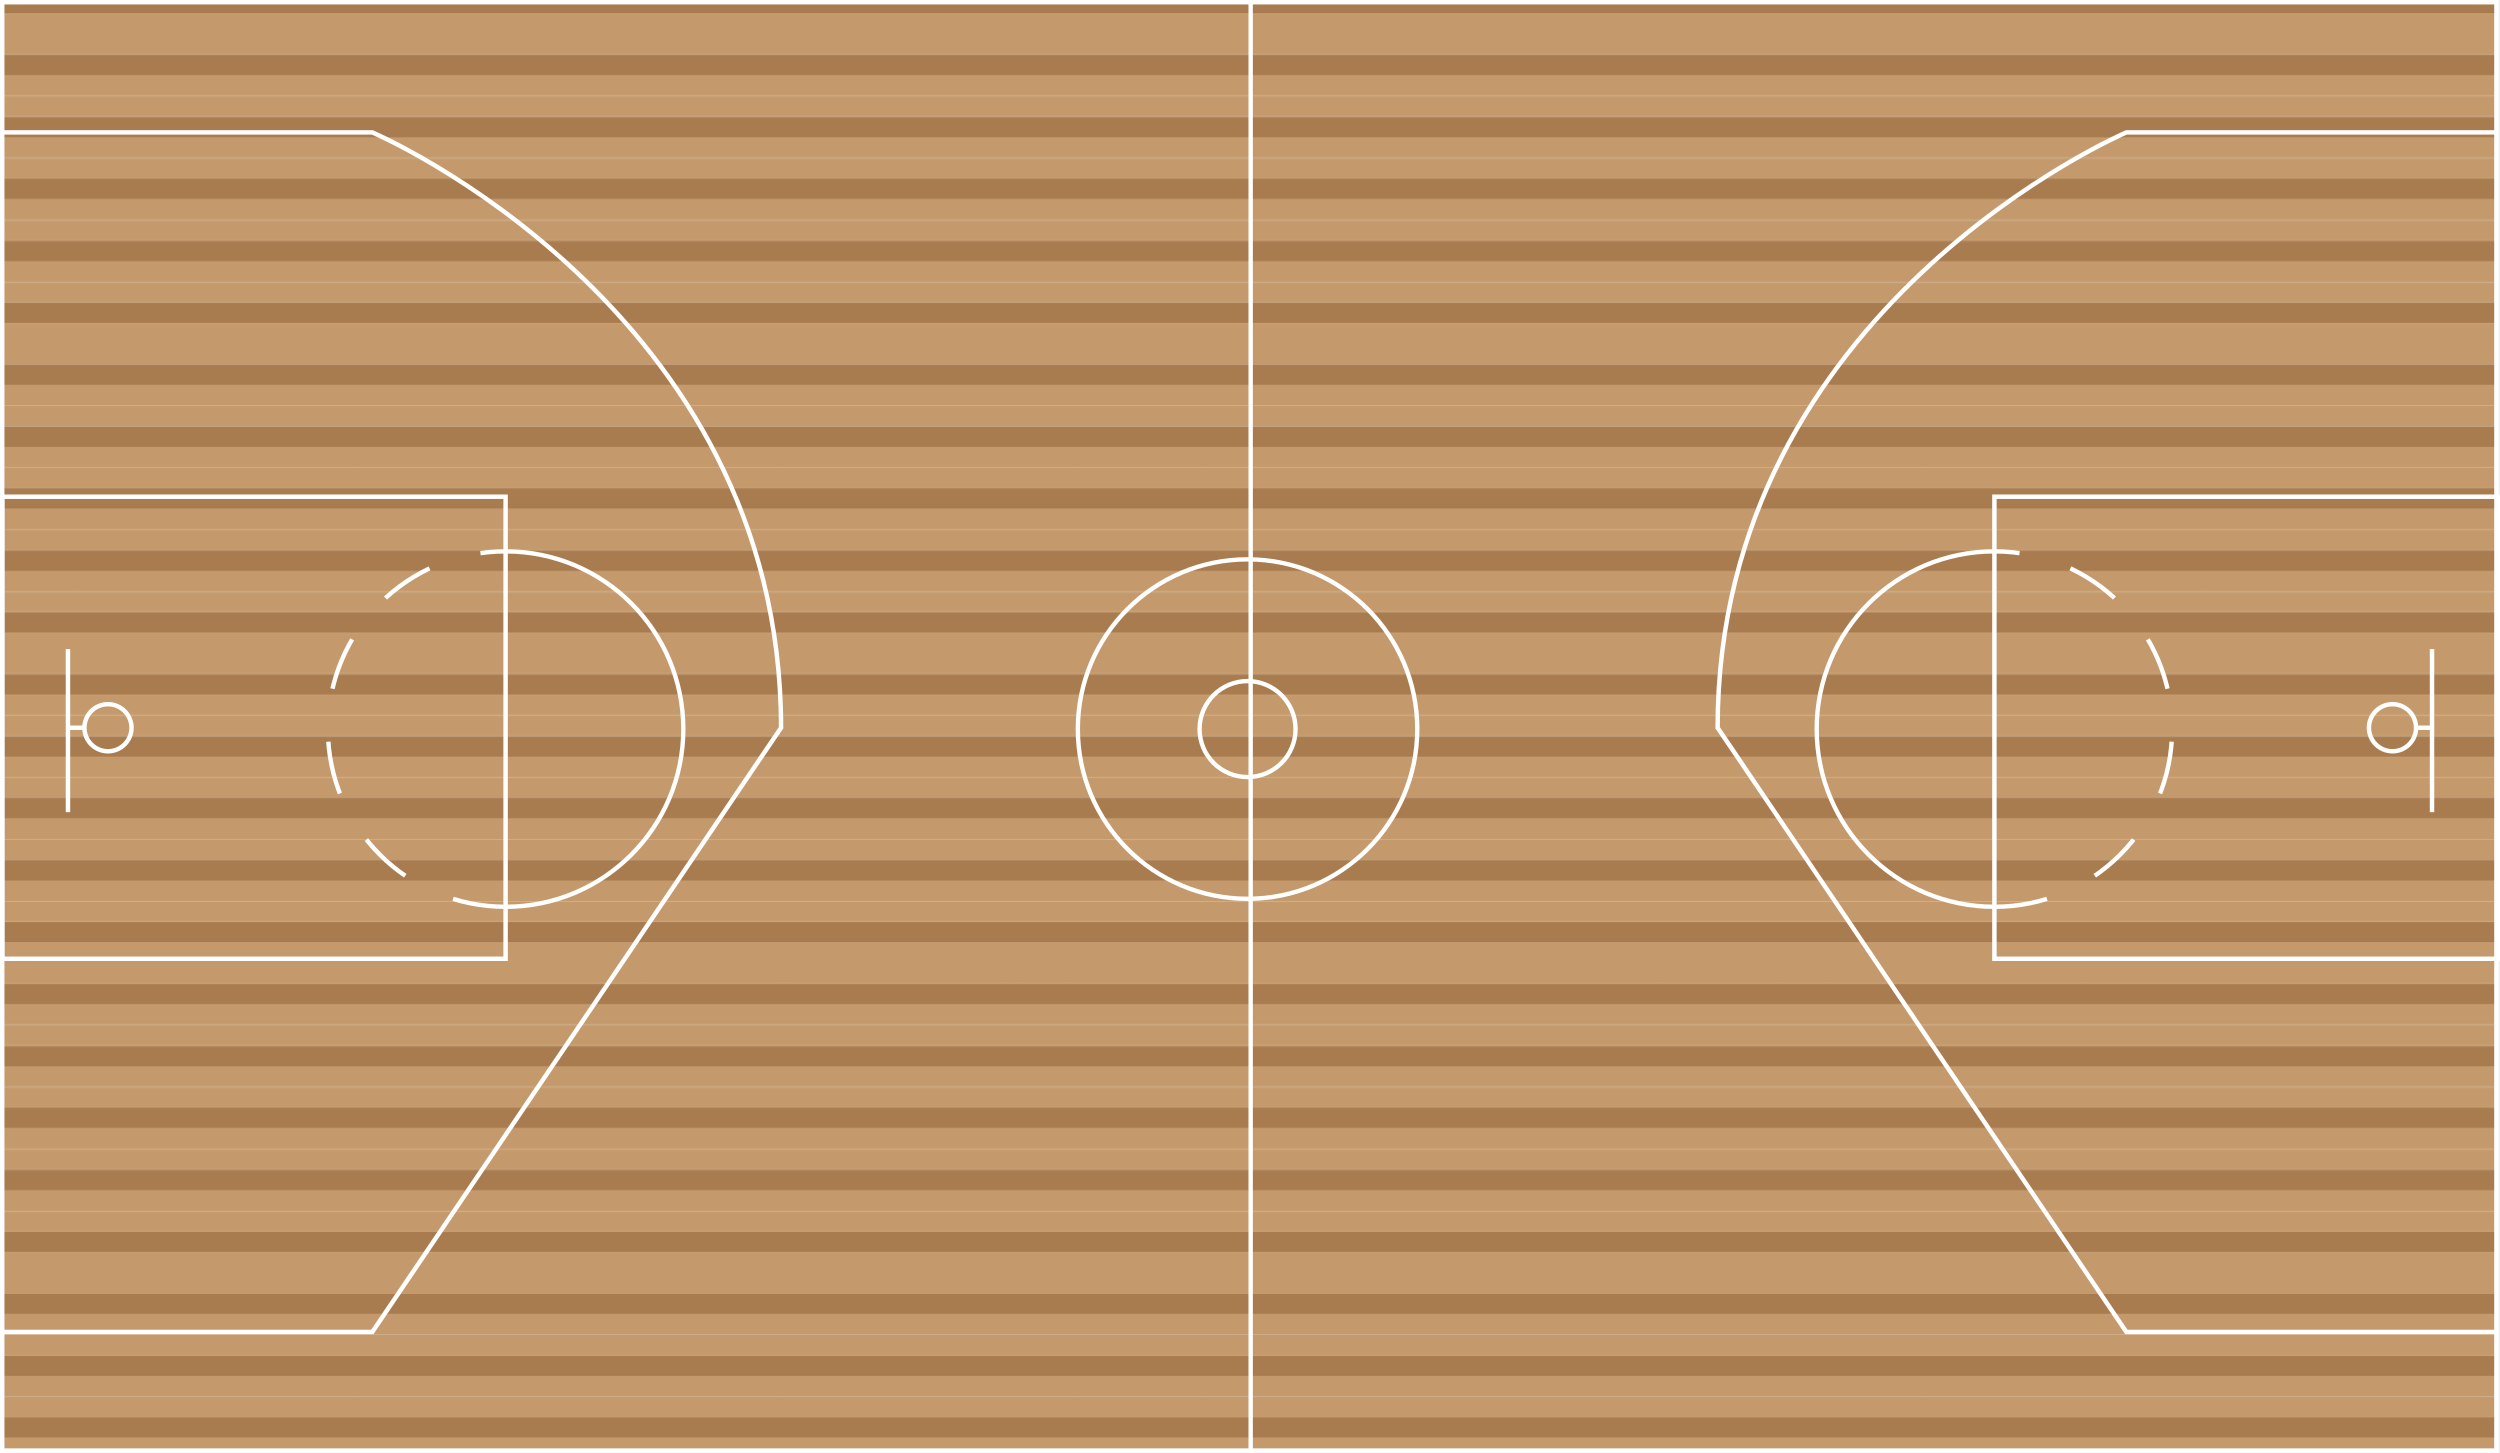
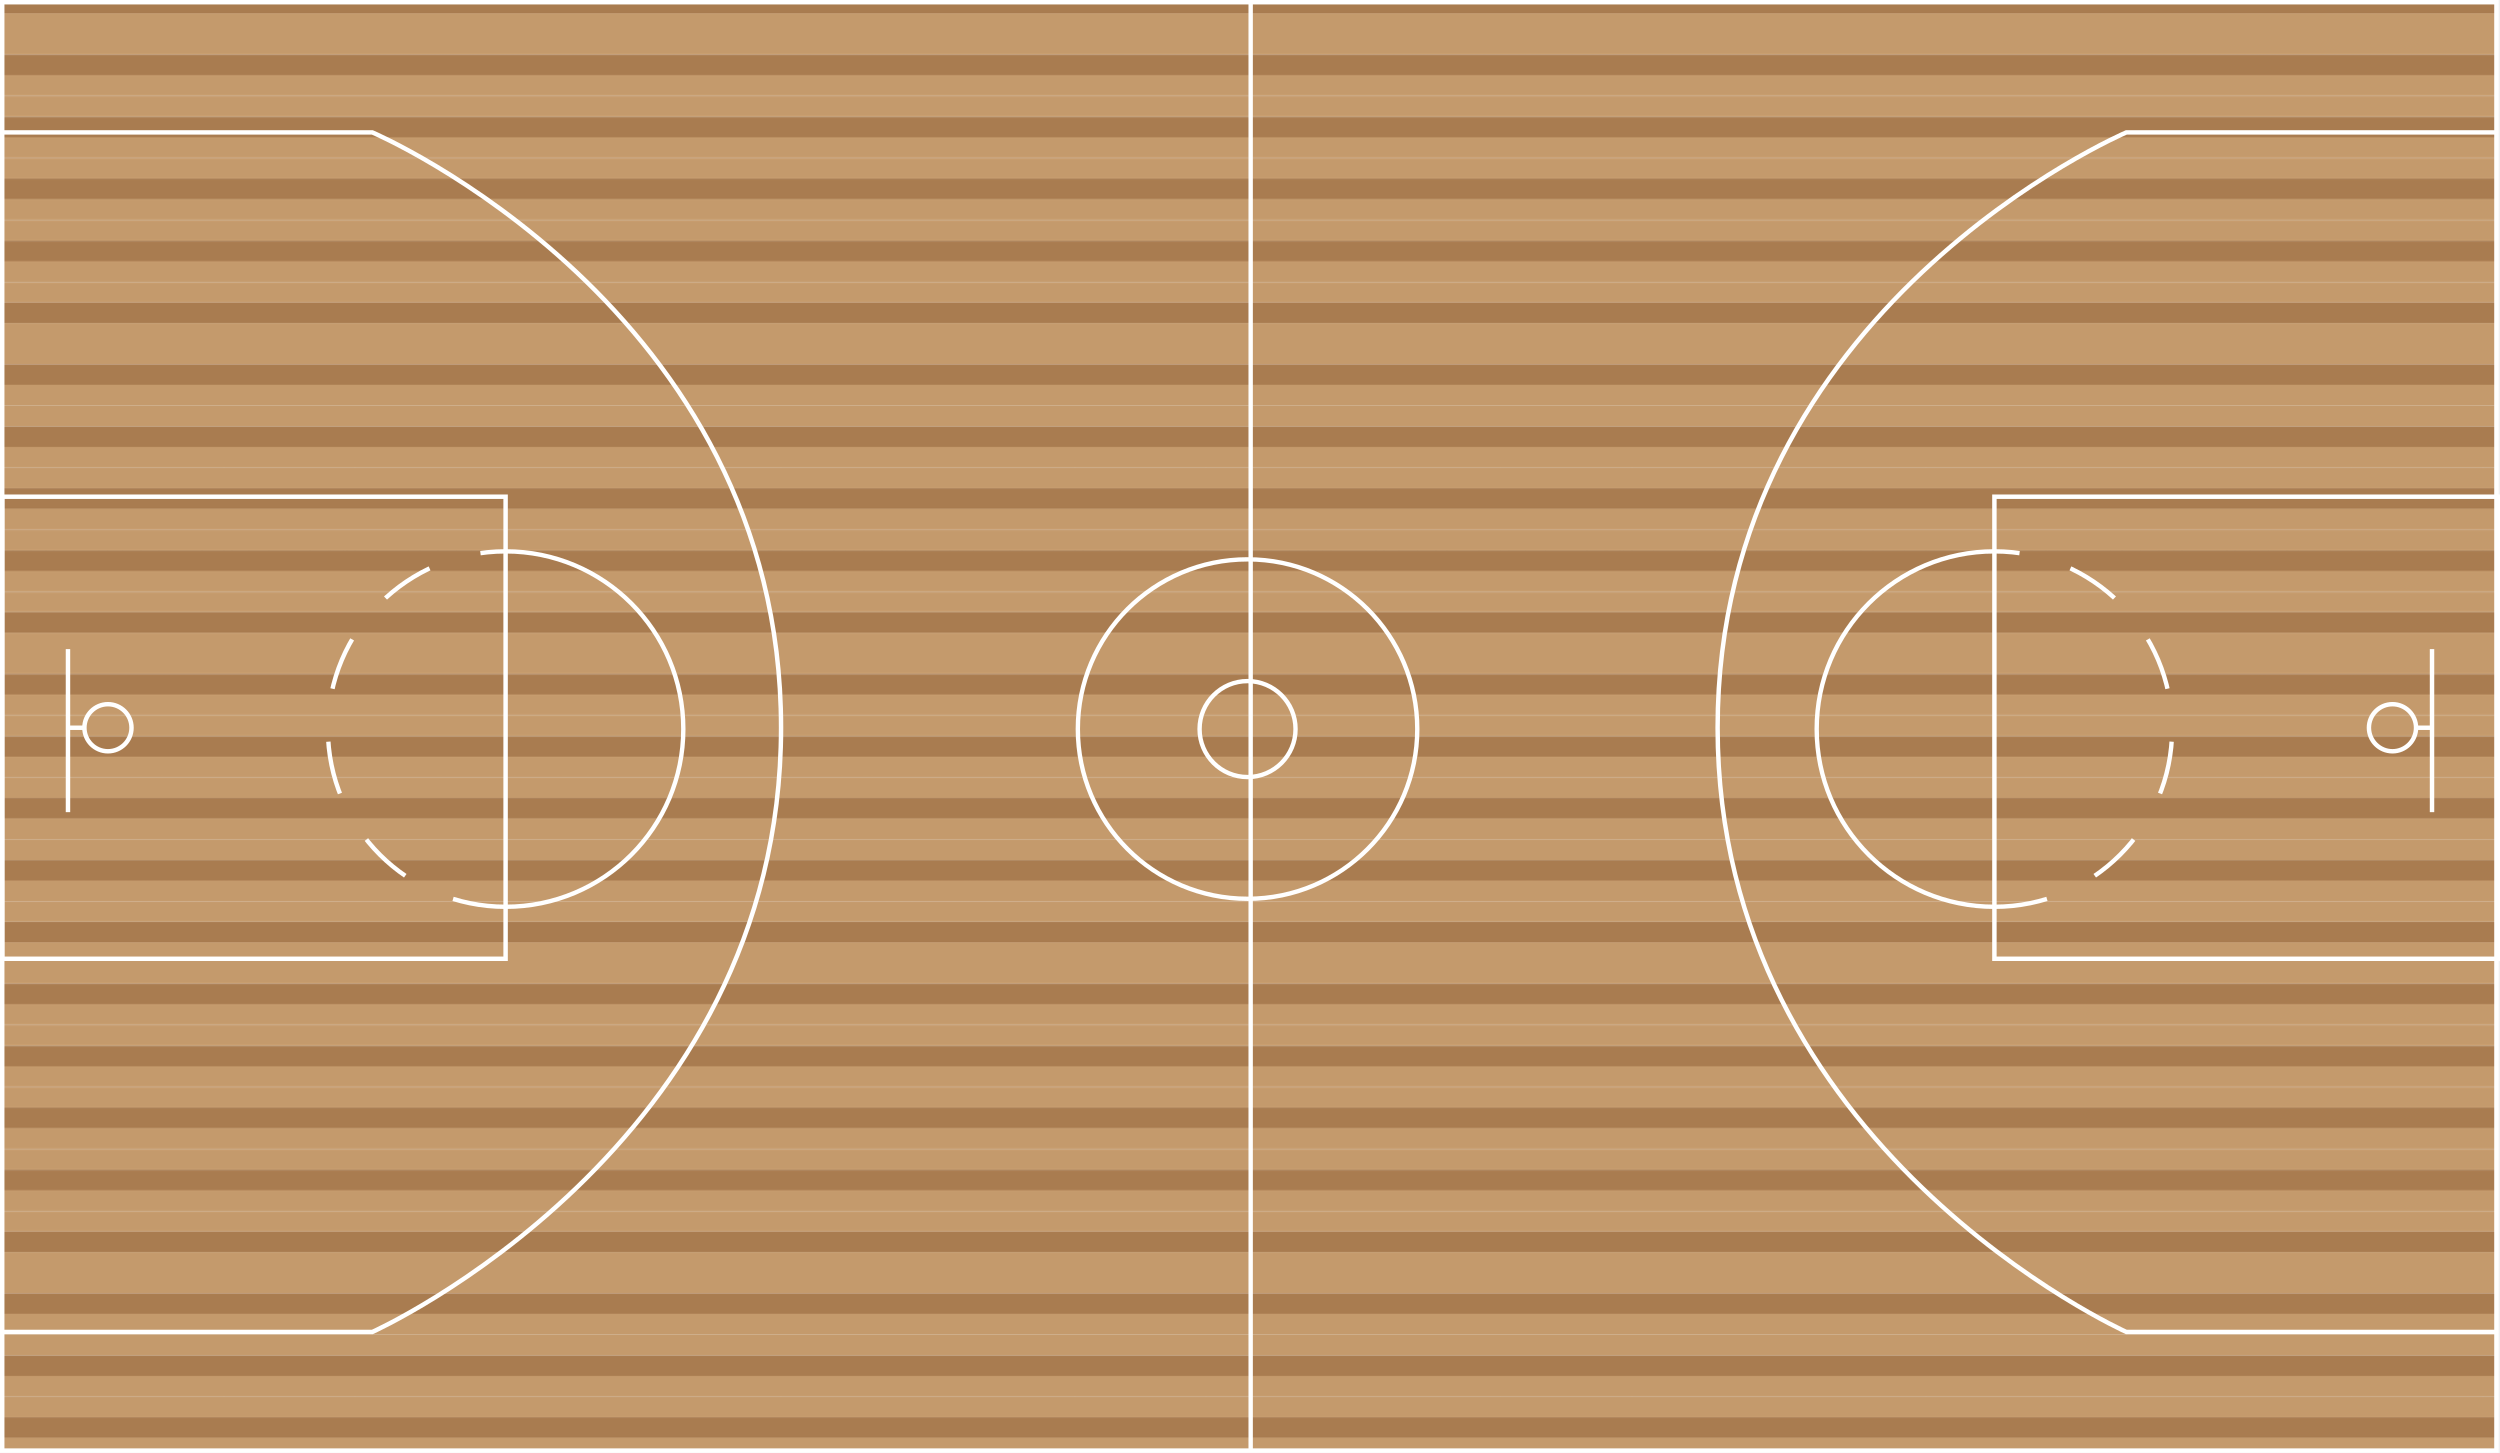
- <svg xmlns="http://www.w3.org/2000/svg" viewBox="0 0 562.7 327" enable-background="new 0 0 562.7 327">
-   <style type="text/css">.st0{fill:none;} .st1{fill:#C49A6C;} .st2{fill:#A97C50;} .st3{fill:url(#New_Pattern);stroke:#FFFFFF;stroke-miterlimit:10;} .st4{fill:none;stroke:#FFFFFF;stroke-miterlimit:10;} .st5{fill:none;stroke:#FFFFFF;stroke-width:0.985;stroke-miterlimit:10;} .st6{fill:none;stroke:#FFFFFF;stroke-width:0.985;stroke-miterlimit:10;stroke-dasharray:12;}</style>
-   <pattern x="-86.9" y="-131.7" width="92.5" height="69.7" patternUnits="userSpaceOnUse" id="New_Pattern" viewBox="0 -69.7 92.5 69.7" overflow="visible">
-     <path class="st0" d="M0-69.7h92.5v69.7h-92.5z" />
-     <path class="st1" d="M92.5-9.3h-92.5v-4.6h92.5z" />
-     <path class="st2" d="M92.5-4.6h-92.5v-4.7h92.5z" />
-     <path class="st1" d="M92.5 0h-92.5v-4.7h92.5zM92.5-23.2h-92.5v-4.7h92.5z" />
-     <path class="st2" d="M92.5-18.5h-92.5v-4.7h92.5z" />
-     <path class="st1" d="M92.5-13.9h-92.5v-4.7h92.5zM92.5-37.2h-92.5v-4.6h92.5z" />
-     <path class="st2" d="M92.5-32.5h-92.5v-4.7h92.5z" />
-     <path class="st1" d="M92.5-27.9h-92.5v-4.7h92.5zM92.5-51.1h-92.5v-4.7h92.5z" />
-     <path class="st2" d="M92.5-46.4h-92.5v-4.7h92.5z" />
-     <path class="st1" d="M92.5-41.8h-92.5v-4.7h92.5zM92.5-65.1h-92.5v-4.6h92.5z" />
-     <path class="st2" d="M92.5-60.4h-92.5v-4.7h92.5z" />
-     <path class="st1" d="M92.5-55.8h-92.5v-4.7h92.5z" />
+ <svg xmlns="http://www.w3.org/2000/svg" version="1.1" id="Layer_1" x="0px" y="0px" viewBox="0 0 562.7 327" style="enable-background:new 0 0 562.7 327;" xml:space="preserve">
+   <style type="text/css">
+ 	.st0{fill:none;}
+ 	.st1{fill:#C49A6C;}
+ 	.st2{fill:#A97C50;}
+ 	.st3{fill:url(#New_Pattern);stroke:#FFFFFF;stroke-miterlimit:10;}
+ 	.st4{fill:none;stroke:#FFFFFF;stroke-miterlimit:10;}
+ 	.st5{fill:none;stroke:#FFFFFF;stroke-width:0.985;stroke-miterlimit:10;}
+ 	.st6{fill:none;stroke:#FFFFFF;stroke-width:0.985;stroke-miterlimit:10;stroke-dasharray:12;}
+ </style>
+   <pattern x="-86.9" y="-131.7" width="92.5" height="69.7" patternUnits="userSpaceOnUse" id="New_Pattern" viewBox="0 -69.7 92.5 69.7" style="overflow:visible;">
+     <g>
+       <polygon class="st0" points="0,-69.7 92.5,-69.7 92.5,0 0,0   " />
+       <g>
+         <polygon class="st1" points="92.5,-9.3 0,-9.3 0,-13.9 92.5,-13.9    " />
+         <polygon class="st2" points="92.5,-4.6 0,-4.6 0,-9.3 92.5,-9.3    " />
+         <polygon class="st1" points="92.5,0 0,0 0,-4.7 92.5,-4.7    " />
+       </g>
+       <g>
+         <polygon class="st1" points="92.5,-23.2 0,-23.2 0,-27.9 92.5,-27.9    " />
+         <polygon class="st2" points="92.5,-18.5 0,-18.5 0,-23.2 92.5,-23.2    " />
+         <polygon class="st1" points="92.5,-13.9 0,-13.9 0,-18.6 92.5,-18.6    " />
+       </g>
+       <g>
+         <polygon class="st1" points="92.5,-37.2 0,-37.2 0,-41.8 92.5,-41.8    " />
+         <polygon class="st2" points="92.5,-32.5 0,-32.5 0,-37.2 92.5,-37.2    " />
+         <polygon class="st1" points="92.5,-27.9 0,-27.9 0,-32.6 92.5,-32.6    " />
+       </g>
+       <g>
+         <polygon class="st1" points="92.5,-51.1 0,-51.1 0,-55.8 92.5,-55.8    " />
+         <polygon class="st2" points="92.5,-46.4 0,-46.4 0,-51.1 92.5,-51.1    " />
+         <polygon class="st1" points="92.5,-41.8 0,-41.8 0,-46.5 92.5,-46.5    " />
+       </g>
+       <g>
+         <polygon class="st1" points="92.5,-65.1 0,-65.1 0,-69.7 92.5,-69.7    " />
+         <polygon class="st2" points="92.5,-60.4 0,-60.4 0,-65.1 92.5,-65.1    " />
+         <polygon class="st1" points="92.5,-55.8 0,-55.8 0,-60.5 92.5,-60.5    " />
+       </g>
+     </g>
  </pattern>
-   <path class="st3" d="M.5.5h561.4v326h-561.4z" />
-   <path class="st4" d="M.5 29.8h83.3s92 39.3 92 134l-92 136h-83.3M561.9 29.8h-83.3s-92 39.3-92 134l92 136h83.3" />
-   <path class="st4" d="M.5 111.8h113.3v104h-113.3zM15.3 146.1v36.7M19.1 163.8h-3.8" />
+   <rect x="0.5" y="0.5" class="st3" width="561.4" height="326" />
+   <path class="st4" d="M0.5,29.8h83.3c0,0,92,39.3,92,134s-92,136-92,136H0.5" />
+   <path class="st4" d="M561.9,29.8h-83.3c0,0-92,39.3-92,134s92,136,92,136h83.3" />
+   <rect x="0.5" y="111.8" class="st4" width="113.3" height="104" />
+   <line class="st4" x1="15.3" y1="146.1" x2="15.3" y2="182.8" />
+   <line class="st4" x1="19.1" y1="163.8" x2="15.3" y2="163.8" />
  <circle class="st4" cx="24.3" cy="163.8" r="5.3" />
-   <path class="st5" d="M113.8 124.1c22.1 0 40 17.9 40 40s-17.9 40-40 40" />
-   <path class="st6" d="M113.8 204.1c-22.1 0-40-17.9-40-40s17.9-40 40-40" />
-   <path class="st4" d="M448.9 111.8h113.3v104h-113.3zM547.4 146.1v36.7M543.7 163.8h3.7" />
+   <path class="st5" d="M113.8,124.1c22.1,0,40,17.9,40,40s-17.9,40-40,40" />
+   <path class="st6" d="M113.8,204.1c-22.1,0-40-17.9-40-40s17.9-40,40-40" />
+   <rect x="448.9" y="111.8" class="st4" width="113.3" height="104" />
+   <line class="st4" x1="547.4" y1="146.1" x2="547.4" y2="182.8" />
+   <line class="st4" x1="543.7" y1="163.8" x2="547.4" y2="163.8" />
  <circle class="st4" cx="538.5" cy="163.8" r="5.3" />
-   <path class="st5" d="M448.9 124.1c-22.1 0-40 17.9-40 40s17.9 40 40 40" />
-   <path class="st6" d="M448.9 204.1c22.1 0 40-17.9 40-40s-17.9-40-40-40" />
-   <path class="st5" d="M281.5 326.5v-326" />
+   <path class="st5" d="M448.9,124.1c-22.1,0-40,17.9-40,40s17.9,40,40,40" />
+   <path class="st6" d="M448.9,204.1c22.1,0,40-17.9,40-40s-17.9-40-40-40" />
+   <line class="st5" x1="281.5" y1="326.5" x2="281.5" y2="0.5" />
  <circle class="st5" cx="280.8" cy="164.1" r="10.8" />
  <circle class="st5" cx="280.8" cy="164.1" r="38.2" />
+   <g>
+ </g>
+   <g>
+ </g>
+   <g>
+ </g>
+   <g>
+ </g>
+   <g>
+ </g>
+   <g>
+ </g>
</svg>
